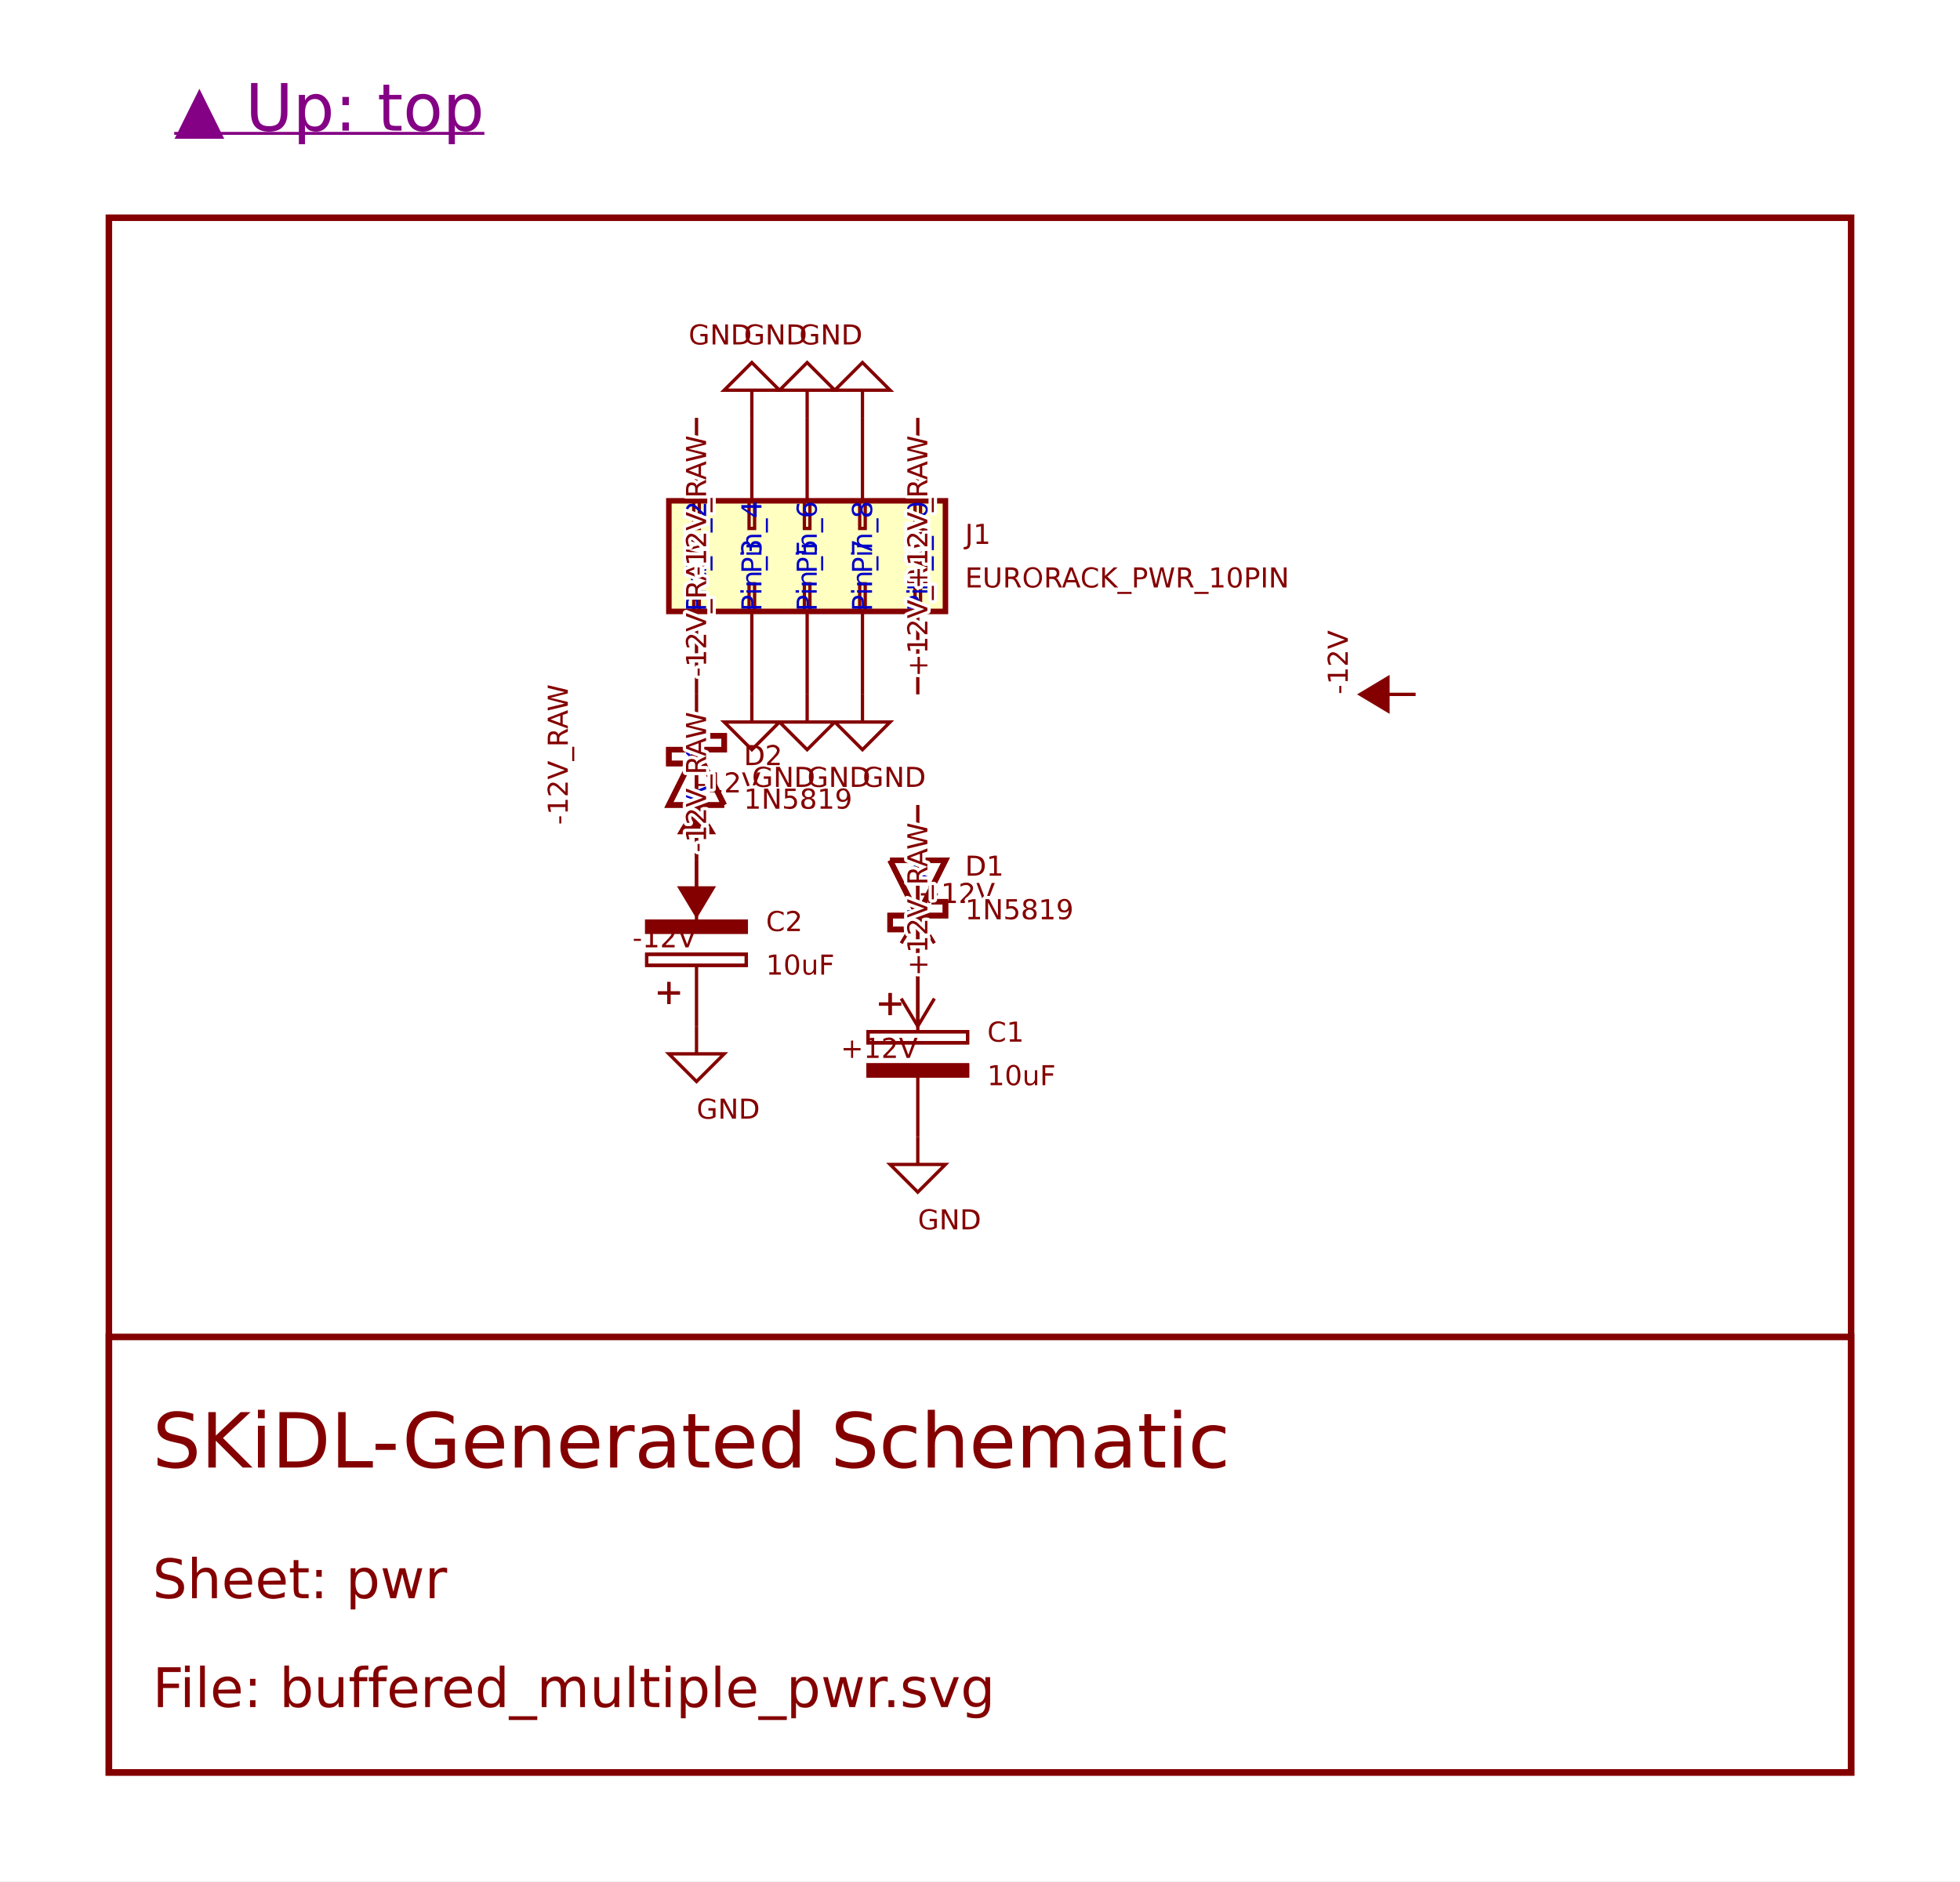
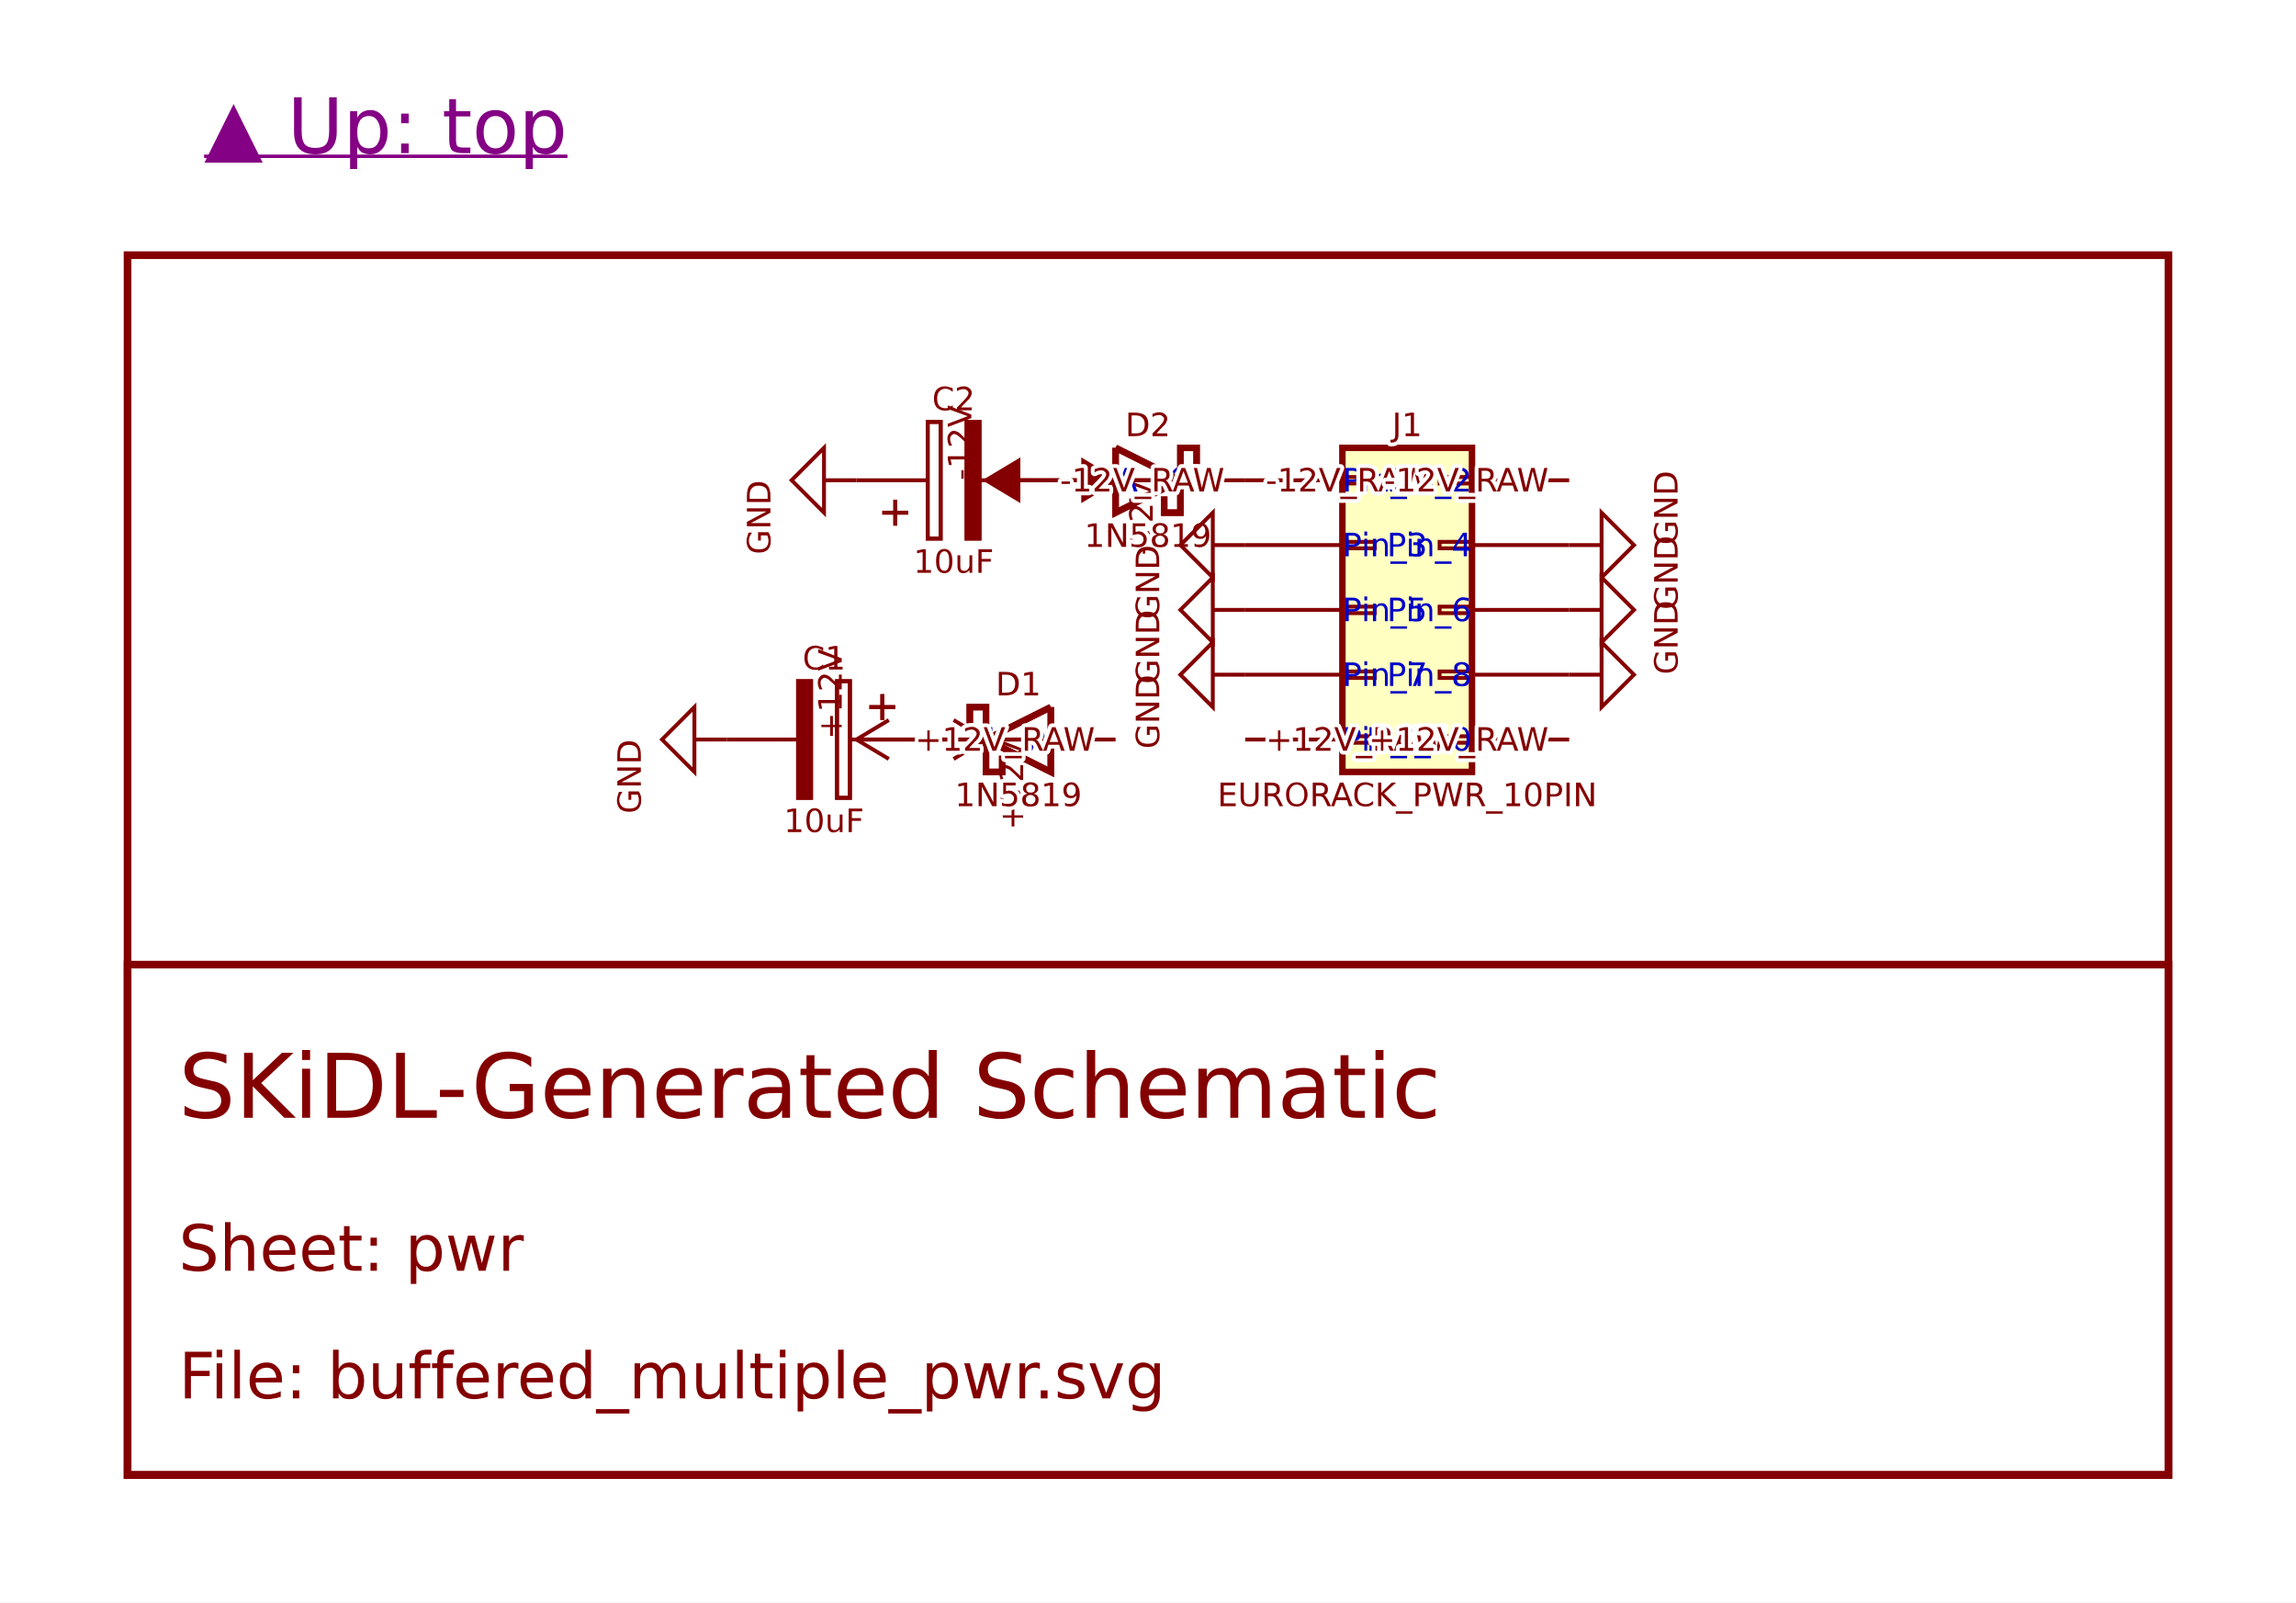
- <svg xmlns="http://www.w3.org/2000/svg" width="90.000mm" height="86.402mm" viewBox="0 0 90.000 86.402">
+ <svg xmlns="http://www.w3.org/2000/svg" width="90.000mm" height="62.802mm" viewBox="0 0 90.000 62.802">
  <style>
  text { font-family: "DejaVu Sans", Verdana, Arial, sans-serif; }
  a { cursor: pointer; }
  g.sheet:hover rect { stroke-width: 0.6; }
</style>
-   <rect width="90.000" height="86.402" style="fill:#FFFFFF" />
+   <rect width="90.000" height="62.802" style="fill:#FFFFFF" />
  <g class="frame">
-     <rect x="5.0" y="10.000" width="80.000" height="71.402" style="stroke:#840000; stroke-width:0.3; fill:none" />
-     <rect x="5.000" y="61.402" width="80.0" height="20.0" style="stroke:#840000; stroke-width:0.3; fill:none" />
-     <text x="7.000" y="67.402" style="font-size:3.5px; fill:#840000">SKiDL-Generated Schematic</text>
-     <text x="7.000" y="73.402" style="font-size:2.5px; fill:#840000">Sheet: pwr</text>
-     <text x="7.000" y="78.402" style="font-size:2.5px; fill:#840000">File: buffered_multiple_pwr.svg</text>
+     <rect x="5.0" y="10.000" width="80.000" height="47.802" style="stroke:#840000; stroke-width:0.3; fill:none" />
+     <rect x="5.000" y="37.802" width="80.0" height="20.0" style="stroke:#840000; stroke-width:0.3; fill:none" />
+     <text x="7.000" y="43.802" style="font-size:3.5px; fill:#840000">SKiDL-Generated Schematic</text>
+     <text x="7.000" y="49.802" style="font-size:2.5px; fill:#840000">Sheet: pwr</text>
+     <text x="7.000" y="54.802" style="font-size:2.5px; fill:#840000">File: buffered_multiple_pwr.svg</text>
  </g>
  <g class="nav">
    <a href="buffered_multiple.svg" target="_top">
      <text x="8.000" y="6.0" style="font-size:3.0px; fill:#840084; text-decoration:underline">▲ Up: top</text>
    </a>
  </g>
-   <g transform="translate(-100.097 -72.249)">
+   <g transform="translate(-99.780 -81.509)">
    <g class="part" data-ref="C1">
-       <rect x="139.954" y="119.634" width="4.572" height="0.508" style="stroke:#840000; stroke-width:0.152; fill:none" />
-       <polyline points="140.462,118.364 141.478,118.364" style="stroke:#840000; stroke-width:0.152; fill:none" />
-       <polyline points="140.970,117.856 140.970,118.872" style="stroke:#840000; stroke-width:0.152; fill:none" />
-       <rect x="139.954" y="121.158" width="4.572" height="0.508" style="stroke:#840000; stroke-width:0.152; fill:#840000" />
-       <polyline points="142.240,116.840 142.240,119.634" style="stroke:#840000; stroke-width:0.152; fill:none" />
-       <polyline points="142.240,124.460 142.240,121.666" style="stroke:#840000; stroke-width:0.152; fill:none" />
-       <rect x="139.954" y="119.634" width="4.572" height="0.508" style="stroke:#840000; stroke-width:0.152; fill:none" />
-       <polyline points="140.462,118.364 141.478,118.364" style="stroke:#840000; stroke-width:0.152; fill:none" />
-       <polyline points="140.970,117.856 140.970,118.872" style="stroke:#840000; stroke-width:0.152; fill:none" />
-       <rect x="139.954" y="121.158" width="4.572" height="0.508" style="stroke:#840000; stroke-width:0.152; fill:#840000" />
-       <text class="field halo" x="145.426" y="119.650" transform="rotate(0 145.426 119.650)" dominant-baseline="central" text-anchor="start" style="font-size:1.27px; fill:#FFFFFF; stroke:#FFFFFF; stroke-width:0.3; stroke-linejoin:round">C1</text>
-       <text class="field" x="145.426" y="119.650" transform="rotate(0 145.426 119.650)" dominant-baseline="central" text-anchor="start" style="font-size:1.27px; fill:#840000">C1</text>
-       <text class="field halo" x="145.426" y="121.650" transform="rotate(0 145.426 121.650)" dominant-baseline="central" text-anchor="start" style="font-size:1.27px; fill:#FFFFFF; stroke:#FFFFFF; stroke-width:0.3; stroke-linejoin:round">10uF</text>
-       <text class="field" x="145.426" y="121.650" transform="rotate(0 145.426 121.650)" dominant-baseline="central" text-anchor="start" style="font-size:1.27px; fill:#840000">10uF</text>
+       <rect x="132.588" y="108.204" width="0.508" height="4.572" style="stroke:#840000; stroke-width:0.152; fill:none" />
+       <polyline points="134.366,108.712 134.366,109.728" style="stroke:#840000; stroke-width:0.152; fill:none" />
+       <polyline points="134.874,109.220 133.858,109.220" style="stroke:#840000; stroke-width:0.152; fill:none" />
+       <rect x="131.064" y="108.204" width="0.508" height="4.572" style="stroke:#840000; stroke-width:0.152; fill:#840000" />
+       <polyline points="135.890,110.490 133.096,110.490" style="stroke:#840000; stroke-width:0.152; fill:none" />
+       <polyline points="128.270,110.490 131.064,110.490" style="stroke:#840000; stroke-width:0.152; fill:none" />
+       <rect x="132.588" y="108.204" width="0.508" height="4.572" style="stroke:#840000; stroke-width:0.152; fill:none" />
+       <polyline points="134.366,108.712 134.366,109.728" style="stroke:#840000; stroke-width:0.152; fill:none" />
+       <polyline points="134.874,109.220 133.858,109.220" style="stroke:#840000; stroke-width:0.152; fill:none" />
+       <rect x="131.064" y="108.204" width="0.508" height="4.572" style="stroke:#840000; stroke-width:0.152; fill:#840000" />
+       <text class="field halo" x="132.080" y="107.304" transform="rotate(0 132.080 107.304)" dominant-baseline="central" text-anchor="middle" style="font-size:1.27px; fill:#FFFFFF; stroke:#FFFFFF; stroke-width:0.3; stroke-linejoin:round">C1</text>
+       <text class="field" x="132.080" y="107.304" transform="rotate(0 132.080 107.304)" dominant-baseline="central" text-anchor="middle" style="font-size:1.27px; fill:#840000">C1</text>
+       <text class="field halo" x="132.080" y="113.676" transform="rotate(0 132.080 113.676)" dominant-baseline="central" text-anchor="middle" style="font-size:1.27px; fill:#FFFFFF; stroke:#FFFFFF; stroke-width:0.3; stroke-linejoin:round">10uF</text>
+       <text class="field" x="132.080" y="113.676" transform="rotate(0 132.080 113.676)" dominant-baseline="central" text-anchor="middle" style="font-size:1.27px; fill:#840000">10uF</text>
    </g>
    <g class="power" data-net="+12V">
-       <text class="field" x="142.240" y="113.284" transform="rotate(0 142.240 113.284)" style="font-size:1.270px; fill:#840000" dominant-baseline="central" text-anchor="start">+12V</text>
-       <polyline points="141.478,115.570 142.240,114.300" style="stroke:#840000; stroke-width:0.152; fill:none" />
-       <polyline points="142.240,114.300 143.002,115.570" style="stroke:#840000; stroke-width:0.152; fill:none" />
-       <polyline points="142.240,116.840 142.240,114.300" style="stroke:#840000; stroke-width:0.152; fill:none" />
-       <polyline points="142.240,116.840 142.240,116.840" style="stroke:#840000; stroke-width:0.152; fill:none" />
+       <text class="field" x="139.446" y="110.490" transform="rotate(-90 139.446 110.490)" style="font-size:1.270px; fill:#840000" dominant-baseline="central" text-anchor="end">+12V</text>
+       <polyline points="137.160,109.728 138.430,110.490" style="stroke:#840000; stroke-width:0.152; fill:none" />
+       <polyline points="138.430,110.490 137.160,111.252" style="stroke:#840000; stroke-width:0.152; fill:none" />
+       <polyline points="135.890,110.490 138.430,110.490" style="stroke:#840000; stroke-width:0.152; fill:none" />
+       <polyline points="135.890,110.490 135.890,110.490" style="stroke:#840000; stroke-width:0.152; fill:none" />
    </g>
    <g class="power" data-net="GND">
-       <text class="field" x="142.240" y="128.270" transform="rotate(0 142.240 128.270)" style="font-size:1.270px; fill:#840000" dominant-baseline="central" text-anchor="start">GND</text>
-       <polyline points="142.240,124.460 142.240,125.730 143.510,125.730 142.240,127.000 140.970,125.730 142.240,125.730" style="stroke:#840000; stroke-width:0.152; fill:none" />
-       <polyline points="142.240,124.460 142.240,124.460" style="stroke:#840000; stroke-width:0.152; fill:none" />
+       <text class="field" x="124.460" y="110.490" transform="rotate(-90 124.460 110.490)" style="font-size:1.270px; fill:#840000" dominant-baseline="central" text-anchor="end">GND</text>
+       <polyline points="128.270,110.490 127.000,110.490 127.000,111.760 125.730,110.490 127.000,109.220 127.000,110.490" style="stroke:#840000; stroke-width:0.152; fill:none" />
+       <polyline points="128.270,110.490 128.270,110.490" style="stroke:#840000; stroke-width:0.152; fill:none" />
    </g>
    <g class="part" data-ref="C2">
-       <rect x="129.794" y="116.078" width="4.572" height="0.508" style="stroke:#840000; stroke-width:0.152; fill:none" />
-       <polyline points="130.302,117.856 131.318,117.856" style="stroke:#840000; stroke-width:0.152; fill:none" />
-       <polyline points="130.810,118.364 130.810,117.348" style="stroke:#840000; stroke-width:0.152; fill:none" />
-       <rect x="129.794" y="114.554" width="4.572" height="0.508" style="stroke:#840000; stroke-width:0.152; fill:#840000" />
-       <polyline points="132.080,119.380 132.080,116.586" style="stroke:#840000; stroke-width:0.152; fill:none" />
-       <polyline points="132.080,111.760 132.080,114.554" style="stroke:#840000; stroke-width:0.152; fill:none" />
-       <rect x="129.794" y="116.078" width="4.572" height="0.508" style="stroke:#840000; stroke-width:0.152; fill:none" />
-       <polyline points="130.302,117.856 131.318,117.856" style="stroke:#840000; stroke-width:0.152; fill:none" />
-       <polyline points="130.810,118.364 130.810,117.348" style="stroke:#840000; stroke-width:0.152; fill:none" />
-       <rect x="129.794" y="114.554" width="4.572" height="0.508" style="stroke:#840000; stroke-width:0.152; fill:#840000" />
-       <text class="field halo" x="135.266" y="114.570" transform="rotate(0 135.266 114.570)" dominant-baseline="central" text-anchor="start" style="font-size:1.27px; fill:#FFFFFF; stroke:#FFFFFF; stroke-width:0.3; stroke-linejoin:round">C2</text>
-       <text class="field" x="135.266" y="114.570" transform="rotate(0 135.266 114.570)" dominant-baseline="central" text-anchor="start" style="font-size:1.27px; fill:#840000">C2</text>
-       <text class="field halo" x="135.266" y="116.570" transform="rotate(0 135.266 116.570)" dominant-baseline="central" text-anchor="start" style="font-size:1.27px; fill:#FFFFFF; stroke:#FFFFFF; stroke-width:0.3; stroke-linejoin:round">10uF</text>
-       <text class="field" x="135.266" y="116.570" transform="rotate(0 135.266 116.570)" dominant-baseline="central" text-anchor="start" style="font-size:1.27px; fill:#840000">10uF</text>
+       <rect x="136.144" y="98.044" width="0.508" height="4.572" style="stroke:#840000; stroke-width:0.152; fill:none" />
+       <polyline points="134.874,102.108 134.874,101.092" style="stroke:#840000; stroke-width:0.152; fill:none" />
+       <polyline points="134.366,101.600 135.382,101.600" style="stroke:#840000; stroke-width:0.152; fill:none" />
+       <rect x="137.668" y="98.044" width="0.508" height="4.572" style="stroke:#840000; stroke-width:0.152; fill:#840000" />
+       <polyline points="133.350,100.330 136.144,100.330" style="stroke:#840000; stroke-width:0.152; fill:none" />
+       <polyline points="140.970,100.330 138.176,100.330" style="stroke:#840000; stroke-width:0.152; fill:none" />
+       <rect x="136.144" y="98.044" width="0.508" height="4.572" style="stroke:#840000; stroke-width:0.152; fill:none" />
+       <polyline points="134.874,102.108 134.874,101.092" style="stroke:#840000; stroke-width:0.152; fill:none" />
+       <polyline points="134.366,101.600 135.382,101.600" style="stroke:#840000; stroke-width:0.152; fill:none" />
+       <rect x="137.668" y="98.044" width="0.508" height="4.572" style="stroke:#840000; stroke-width:0.152; fill:#840000" />
+       <text class="field halo" x="137.160" y="97.144" transform="rotate(0 137.160 97.144)" dominant-baseline="central" text-anchor="middle" style="font-size:1.27px; fill:#FFFFFF; stroke:#FFFFFF; stroke-width:0.3; stroke-linejoin:round">C2</text>
+       <text class="field" x="137.160" y="97.144" transform="rotate(0 137.160 97.144)" dominant-baseline="central" text-anchor="middle" style="font-size:1.27px; fill:#840000">C2</text>
+       <text class="field halo" x="137.160" y="103.516" transform="rotate(0 137.160 103.516)" dominant-baseline="central" text-anchor="middle" style="font-size:1.27px; fill:#FFFFFF; stroke:#FFFFFF; stroke-width:0.3; stroke-linejoin:round">10uF</text>
+       <text class="field" x="137.160" y="103.516" transform="rotate(0 137.160 103.516)" dominant-baseline="central" text-anchor="middle" style="font-size:1.27px; fill:#840000">10uF</text>
    </g>
    <g class="power" data-net="GND">
-       <text class="field" x="132.080" y="123.190" transform="rotate(0 132.080 123.190)" style="font-size:1.270px; fill:#840000" dominant-baseline="central" text-anchor="start">GND</text>
-       <polyline points="132.080,119.380 132.080,120.650 133.350,120.650 132.080,121.920 130.810,120.650 132.080,120.650" style="stroke:#840000; stroke-width:0.152; fill:none" />
-       <polyline points="132.080,119.380 132.080,119.380" style="stroke:#840000; stroke-width:0.152; fill:none" />
+       <text class="field" x="129.540" y="100.330" transform="rotate(-90 129.540 100.330)" style="font-size:1.270px; fill:#840000" dominant-baseline="central" text-anchor="end">GND</text>
+       <polyline points="133.350,100.330 132.080,100.330 132.080,101.600 130.810,100.330 132.080,99.060 132.080,100.330" style="stroke:#840000; stroke-width:0.152; fill:none" />
+       <polyline points="133.350,100.330 133.350,100.330" style="stroke:#840000; stroke-width:0.152; fill:none" />
    </g>
    <g class="power" data-net="-12V">
-       <text class="field" x="132.080" y="108.204" transform="rotate(0 132.080 108.204)" style="font-size:1.270px; fill:#840000" dominant-baseline="central" text-anchor="start">-12V</text>
-       <polyline points="132.080,111.760 132.080,111.760" style="stroke:#840000; stroke-width:0.152; fill:none" />
-       <polyline points="132.080,111.760 132.080,110.490 132.842,110.490 132.080,109.220 131.318,110.490 132.080,110.490" style="stroke:#840000; stroke-width:0.152; fill:#840000" />
+       <text class="field" x="144.526" y="100.330" transform="rotate(-90 144.526 100.330)" style="font-size:1.270px; fill:#840000" dominant-baseline="central" text-anchor="end">-12V</text>
+       <polyline points="140.970,100.330 140.970,100.330" style="stroke:#840000; stroke-width:0.152; fill:none" />
+       <polyline points="140.970,100.330 142.240,100.330 142.240,101.092 143.510,100.330 142.240,99.568 142.240,100.330" style="stroke:#840000; stroke-width:0.152; fill:#840000" />
    </g>
    <g class="part" data-ref="D1">
-       <polyline points="141.605,114.935 140.970,114.935 140.970,114.300 143.510,114.300 143.510,113.665 142.875,113.665" style="stroke:#840000; stroke-width:0.254; fill:none" />
-       <polyline points="140.970,111.760 143.510,111.760 142.240,114.300 140.970,111.760" style="stroke:#840000; stroke-width:0.254; fill:none" />
-       <polyline points="142.240,111.760 142.240,114.300" style="stroke:#840000; stroke-width:0.152; fill:none" />
-       <polyline points="142.240,116.840 142.240,114.300" style="stroke:#840000; stroke-width:0.152; fill:none" />
-       <text class="pin_name" x="142.240" y="114.300" transform="rotate(-90 142.240 114.300)" style="font-size:1.270px; fill:#0000C8" dominant-baseline="central" text-anchor="start">K</text>
-       <polyline points="142.240,109.220 142.240,111.760" style="stroke:#840000; stroke-width:0.152; fill:none" />
-       <text class="pin_name" x="142.240" y="111.760" transform="rotate(-90 142.240 111.760)" style="font-size:1.270px; fill:#0000C8" dominant-baseline="central" text-anchor="end">A</text>
-       <polyline points="141.605,114.935 140.970,114.935 140.970,114.300 143.510,114.300 143.510,113.665 142.875,113.665" style="stroke:#840000; stroke-width:0.254; fill:none" />
-       <polyline points="140.970,111.760 143.510,111.760 142.240,114.300 140.970,111.760" style="stroke:#840000; stroke-width:0.254; fill:none" />
-       <polyline points="142.240,111.760 142.240,114.300" style="stroke:#840000; stroke-width:0.152; fill:none" />
-       <text class="field halo" x="144.410" y="112.030" transform="rotate(0 144.410 112.030)" dominant-baseline="central" text-anchor="start" style="font-size:1.27px; fill:#FFFFFF; stroke:#FFFFFF; stroke-width:0.3; stroke-linejoin:round">D1</text>
-       <text class="field" x="144.410" y="112.030" transform="rotate(0 144.410 112.030)" dominant-baseline="central" text-anchor="start" style="font-size:1.27px; fill:#840000">D1</text>
-       <text class="field halo" x="144.410" y="114.030" transform="rotate(0 144.410 114.030)" dominant-baseline="central" text-anchor="start" style="font-size:1.27px; fill:#FFFFFF; stroke:#FFFFFF; stroke-width:0.3; stroke-linejoin:round">1N5819</text>
-       <text class="field" x="144.410" y="114.030" transform="rotate(0 144.410 114.030)" dominant-baseline="central" text-anchor="start" style="font-size:1.27px; fill:#840000">1N5819</text>
+       <polyline points="137.795,109.855 137.795,109.220 138.430,109.220 138.430,111.760 139.065,111.760 139.065,111.125" style="stroke:#840000; stroke-width:0.254; fill:none" />
+       <polyline points="140.970,109.220 140.970,111.760 138.430,110.490 140.970,109.220" style="stroke:#840000; stroke-width:0.254; fill:none" />
+       <polyline points="140.970,110.490 138.430,110.490" style="stroke:#840000; stroke-width:0.152; fill:none" />
+       <polyline points="135.890,110.490 138.430,110.490" style="stroke:#840000; stroke-width:0.152; fill:none" />
+       <text class="pin_name" x="138.430" y="110.490" transform="rotate(0 138.430 110.490)" style="font-size:1.270px; fill:#0000C8" dominant-baseline="central" text-anchor="start">K</text>
+       <polyline points="143.510,110.490 140.970,110.490" style="stroke:#840000; stroke-width:0.152; fill:none" />
+       <text class="pin_name" x="140.970" y="110.490" transform="rotate(0 140.970 110.490)" style="font-size:1.270px; fill:#0000C8" dominant-baseline="central" text-anchor="end">A</text>
+       <polyline points="137.795,109.855 137.795,109.220 138.430,109.220 138.430,111.760 139.065,111.760 139.065,111.125" style="stroke:#840000; stroke-width:0.254; fill:none" />
+       <polyline points="140.970,109.220 140.970,111.760 138.430,110.490 140.970,109.220" style="stroke:#840000; stroke-width:0.254; fill:none" />
+       <polyline points="140.970,110.490 138.430,110.490" style="stroke:#840000; stroke-width:0.152; fill:none" />
+       <text class="field halo" x="139.700" y="108.320" transform="rotate(0 139.700 108.320)" dominant-baseline="central" text-anchor="middle" style="font-size:1.27px; fill:#FFFFFF; stroke:#FFFFFF; stroke-width:0.3; stroke-linejoin:round">D1</text>
+       <text class="field" x="139.700" y="108.320" transform="rotate(0 139.700 108.320)" dominant-baseline="central" text-anchor="middle" style="font-size:1.27px; fill:#840000">D1</text>
+       <text class="field halo" x="139.700" y="112.660" transform="rotate(0 139.700 112.660)" dominant-baseline="central" text-anchor="middle" style="font-size:1.27px; fill:#FFFFFF; stroke:#FFFFFF; stroke-width:0.3; stroke-linejoin:round">1N5819</text>
+       <text class="field" x="139.700" y="112.660" transform="rotate(0 139.700 112.660)" dominant-baseline="central" text-anchor="middle" style="font-size:1.27px; fill:#840000">1N5819</text>
    </g>
    <g class="power" data-net="+12V">
-       <text class="field" x="142.240" y="120.396" transform="rotate(0 142.240 120.396)" style="font-size:1.270px; fill:#840000" dominant-baseline="central" text-anchor="end">+12V</text>
-       <polyline points="143.002,118.110 142.240,119.380" style="stroke:#840000; stroke-width:0.152; fill:none" />
-       <polyline points="142.240,119.380 141.478,118.110" style="stroke:#840000; stroke-width:0.152; fill:none" />
-       <polyline points="142.240,116.840 142.240,119.380" style="stroke:#840000; stroke-width:0.152; fill:none" />
-       <polyline points="142.240,116.840 142.240,116.840" style="stroke:#840000; stroke-width:0.152; fill:none" />
+       <text class="field" x="132.334" y="110.490" transform="rotate(-90 132.334 110.490)" style="font-size:1.270px; fill:#840000" dominant-baseline="central" text-anchor="start">+12V</text>
+       <polyline points="134.620,111.252 133.350,110.490" style="stroke:#840000; stroke-width:0.152; fill:none" />
+       <polyline points="133.350,110.490 134.620,109.728" style="stroke:#840000; stroke-width:0.152; fill:none" />
+       <polyline points="135.890,110.490 133.350,110.490" style="stroke:#840000; stroke-width:0.152; fill:none" />
+       <polyline points="135.890,110.490 135.890,110.490" style="stroke:#840000; stroke-width:0.152; fill:none" />
    </g>
-     <text class="net_label halo" x="142.240" y="110.020" transform="rotate(-90 142.240 110.020)" dominant-baseline="central" text-anchor="end" style="font-size:1.27px; fill:#FFFFFF; stroke:#FFFFFF; stroke-width:0.3; stroke-linejoin:round">+12V_RAW</text>
-     <text class="net_label" x="142.240" y="110.020" transform="rotate(-90 142.240 110.020)" dominant-baseline="central" text-anchor="end" style="font-size:1.27px; fill:#840000">+12V_RAW</text>
+     <text class="net_label halo" x="142.710" y="110.490" transform="rotate(0 142.710 110.490)" dominant-baseline="central" text-anchor="end" style="font-size:1.27px; fill:#FFFFFF; stroke:#FFFFFF; stroke-width:0.3; stroke-linejoin:round">+12V_RAW</text>
+     <text class="net_label" x="142.710" y="110.490" transform="rotate(0 142.710 110.490)" dominant-baseline="central" text-anchor="end" style="font-size:1.27px; fill:#840000">+12V_RAW</text>
    <g class="part" data-ref="D2">
-       <polyline points="132.715,106.045 133.350,106.045 133.350,106.680 130.810,106.680 130.810,107.315 131.445,107.315" style="stroke:#840000; stroke-width:0.254; fill:none" />
-       <polyline points="133.350,109.220 130.810,109.220 132.080,106.680 133.350,109.220" style="stroke:#840000; stroke-width:0.254; fill:none" />
-       <polyline points="132.080,109.220 132.080,106.680" style="stroke:#840000; stroke-width:0.152; fill:none" />
-       <polyline points="132.080,104.140 132.080,106.680" style="stroke:#840000; stroke-width:0.152; fill:none" />
-       <text class="pin_name" x="132.080" y="106.680" transform="rotate(-90 132.080 106.680)" style="font-size:1.270px; fill:#0000C8" dominant-baseline="central" text-anchor="end">K</text>
-       <polyline points="132.080,111.760 132.080,109.220" style="stroke:#840000; stroke-width:0.152; fill:none" />
-       <text class="pin_name" x="132.080" y="109.220" transform="rotate(-90 132.080 109.220)" style="font-size:1.270px; fill:#0000C8" dominant-baseline="central" text-anchor="start">A</text>
-       <polyline points="132.715,106.045 133.350,106.045 133.350,106.680 130.810,106.680 130.810,107.315 131.445,107.315" style="stroke:#840000; stroke-width:0.254; fill:none" />
-       <polyline points="133.350,109.220 130.810,109.220 132.080,106.680 133.350,109.220" style="stroke:#840000; stroke-width:0.254; fill:none" />
-       <polyline points="132.080,109.220 132.080,106.680" style="stroke:#840000; stroke-width:0.152; fill:none" />
-       <text class="field halo" x="134.250" y="106.950" transform="rotate(0 134.250 106.950)" dominant-baseline="central" text-anchor="start" style="font-size:1.27px; fill:#FFFFFF; stroke:#FFFFFF; stroke-width:0.3; stroke-linejoin:round">D2</text>
-       <text class="field" x="134.250" y="106.950" transform="rotate(0 134.250 106.950)" dominant-baseline="central" text-anchor="start" style="font-size:1.27px; fill:#840000">D2</text>
-       <text class="field halo" x="134.250" y="108.950" transform="rotate(0 134.250 108.950)" dominant-baseline="central" text-anchor="start" style="font-size:1.27px; fill:#FFFFFF; stroke:#FFFFFF; stroke-width:0.3; stroke-linejoin:round">1N5819</text>
-       <text class="field" x="134.250" y="108.950" transform="rotate(0 134.250 108.950)" dominant-baseline="central" text-anchor="start" style="font-size:1.27px; fill:#840000">1N5819</text>
+       <polyline points="146.685,99.695 146.685,99.060 146.050,99.060 146.050,101.600 145.415,101.600 145.415,100.965" style="stroke:#840000; stroke-width:0.254; fill:none" />
+       <polyline points="143.510,99.060 143.510,101.600 146.050,100.330 143.510,99.060" style="stroke:#840000; stroke-width:0.254; fill:none" />
+       <polyline points="143.510,100.330 146.050,100.330" style="stroke:#840000; stroke-width:0.152; fill:none" />
+       <polyline points="148.590,100.330 146.050,100.330" style="stroke:#840000; stroke-width:0.152; fill:none" />
+       <text class="pin_name" x="146.050" y="100.330" transform="rotate(0 146.050 100.330)" style="font-size:1.270px; fill:#0000C8" dominant-baseline="central" text-anchor="end">K</text>
+       <polyline points="140.970,100.330 143.510,100.330" style="stroke:#840000; stroke-width:0.152; fill:none" />
+       <text class="pin_name" x="143.510" y="100.330" transform="rotate(0 143.510 100.330)" style="font-size:1.270px; fill:#0000C8" dominant-baseline="central" text-anchor="start">A</text>
+       <polyline points="146.685,99.695 146.685,99.060 146.050,99.060 146.050,101.600 145.415,101.600 145.415,100.965" style="stroke:#840000; stroke-width:0.254; fill:none" />
+       <polyline points="143.510,99.060 143.510,101.600 146.050,100.330 143.510,99.060" style="stroke:#840000; stroke-width:0.254; fill:none" />
+       <polyline points="143.510,100.330 146.050,100.330" style="stroke:#840000; stroke-width:0.152; fill:none" />
+       <text class="field halo" x="144.780" y="98.160" transform="rotate(0 144.780 98.160)" dominant-baseline="central" text-anchor="middle" style="font-size:1.27px; fill:#FFFFFF; stroke:#FFFFFF; stroke-width:0.3; stroke-linejoin:round">D2</text>
+       <text class="field" x="144.780" y="98.160" transform="rotate(0 144.780 98.160)" dominant-baseline="central" text-anchor="middle" style="font-size:1.27px; fill:#840000">D2</text>
+       <text class="field halo" x="144.780" y="102.500" transform="rotate(0 144.780 102.500)" dominant-baseline="central" text-anchor="middle" style="font-size:1.27px; fill:#FFFFFF; stroke:#FFFFFF; stroke-width:0.3; stroke-linejoin:round">1N5819</text>
+       <text class="field" x="144.780" y="102.500" transform="rotate(0 144.780 102.500)" dominant-baseline="central" text-anchor="middle" style="font-size:1.27px; fill:#840000">1N5819</text>
    </g>
-     <text class="net_label halo" x="132.080" y="104.940" transform="rotate(-90 132.080 104.940)" dominant-baseline="central" text-anchor="end" style="font-size:1.27px; fill:#FFFFFF; stroke:#FFFFFF; stroke-width:0.3; stroke-linejoin:round">-12V_RAW</text>
-     <text class="net_label" x="132.080" y="104.940" transform="rotate(-90 132.080 104.940)" dominant-baseline="central" text-anchor="end" style="font-size:1.27px; fill:#840000">-12V_RAW</text>
+     <text class="net_label halo" x="147.790" y="100.330" transform="rotate(0 147.790 100.330)" dominant-baseline="central" text-anchor="end" style="font-size:1.27px; fill:#FFFFFF; stroke:#FFFFFF; stroke-width:0.3; stroke-linejoin:round">-12V_RAW</text>
+     <text class="net_label" x="147.790" y="100.330" transform="rotate(0 147.790 100.330)" dominant-baseline="central" text-anchor="end" style="font-size:1.27px; fill:#840000">-12V_RAW</text>
    <g class="power" data-net="-12V">
-       <text class="field" x="132.080" y="115.316" transform="rotate(0 132.080 115.316)" style="font-size:1.270px; fill:#840000" dominant-baseline="central" text-anchor="end">-12V</text>
-       <polyline points="132.080,111.760 132.080,111.760" style="stroke:#840000; stroke-width:0.152; fill:none" />
-       <polyline points="132.080,111.760 132.080,113.030 131.318,113.030 132.080,114.300 132.842,113.030 132.080,113.030" style="stroke:#840000; stroke-width:0.152; fill:#840000" />
+       <text class="field" x="137.414" y="100.330" transform="rotate(-90 137.414 100.330)" style="font-size:1.270px; fill:#840000" dominant-baseline="central" text-anchor="start">-12V</text>
+       <polyline points="140.970,100.330 140.970,100.330" style="stroke:#840000; stroke-width:0.152; fill:none" />
+       <polyline points="140.970,100.330 139.700,100.330 139.700,99.568 138.430,100.330 139.700,101.092 139.700,100.330" style="stroke:#840000; stroke-width:0.152; fill:#840000" />
    </g>
    <g class="part" data-ref="J1">
-       <rect x="130.810" y="95.250" width="12.700" height="5.080" style="stroke:#840000; stroke-width:0.254; fill:#FFFFC2" />
-       <rect x="131.953" y="99.060" width="0.254" height="1.270" style="stroke:#840000; stroke-width:0.152; fill:none" />
-       <rect x="134.493" y="99.060" width="0.254" height="1.270" style="stroke:#840000; stroke-width:0.152; fill:none" />
-       <rect x="137.033" y="99.060" width="0.254" height="1.270" style="stroke:#840000; stroke-width:0.152; fill:none" />
-       <rect x="139.573" y="99.060" width="0.254" height="1.270" style="stroke:#840000; stroke-width:0.152; fill:none" />
-       <rect x="142.113" y="99.060" width="0.254" height="1.270" style="stroke:#840000; stroke-width:0.152; fill:none" />
-       <rect x="131.953" y="95.250" width="0.254" height="1.270" style="stroke:#840000; stroke-width:0.152; fill:none" />
-       <rect x="134.493" y="95.250" width="0.254" height="1.270" style="stroke:#840000; stroke-width:0.152; fill:none" />
-       <rect x="137.033" y="95.250" width="0.254" height="1.270" style="stroke:#840000; stroke-width:0.152; fill:none" />
-       <rect x="139.573" y="95.250" width="0.254" height="1.270" style="stroke:#840000; stroke-width:0.152; fill:none" />
-       <rect x="142.113" y="95.250" width="0.254" height="1.270" style="stroke:#840000; stroke-width:0.152; fill:none" />
-       <polyline points="132.080,104.140 132.080,100.330" style="stroke:#840000; stroke-width:0.152; fill:none" />
-       <text class="pin_name" x="132.080" y="100.330" transform="rotate(-90 132.080 100.330)" style="font-size:1.270px; fill:#0000C8" dominant-baseline="central" text-anchor="start">Pin_1</text>
-       <polyline points="132.080,91.440 132.080,95.250" style="stroke:#840000; stroke-width:0.152; fill:none" />
-       <text class="pin_name" x="132.080" y="95.250" transform="rotate(-90 132.080 95.250)" style="font-size:1.270px; fill:#0000C8" dominant-baseline="central" text-anchor="end">Pin_2</text>
-       <polyline points="134.620,104.140 134.620,100.330" style="stroke:#840000; stroke-width:0.152; fill:none" />
-       <text class="pin_name" x="134.620" y="100.330" transform="rotate(-90 134.620 100.330)" style="font-size:1.270px; fill:#0000C8" dominant-baseline="central" text-anchor="start">Pin_3</text>
-       <polyline points="134.620,91.440 134.620,95.250" style="stroke:#840000; stroke-width:0.152; fill:none" />
-       <text class="pin_name" x="134.620" y="95.250" transform="rotate(-90 134.620 95.250)" style="font-size:1.270px; fill:#0000C8" dominant-baseline="central" text-anchor="end">Pin_4</text>
-       <polyline points="137.160,104.140 137.160,100.330" style="stroke:#840000; stroke-width:0.152; fill:none" />
-       <text class="pin_name" x="137.160" y="100.330" transform="rotate(-90 137.160 100.330)" style="font-size:1.270px; fill:#0000C8" dominant-baseline="central" text-anchor="start">Pin_5</text>
-       <polyline points="137.160,91.440 137.160,95.250" style="stroke:#840000; stroke-width:0.152; fill:none" />
-       <text class="pin_name" x="137.160" y="95.250" transform="rotate(-90 137.160 95.250)" style="font-size:1.270px; fill:#0000C8" dominant-baseline="central" text-anchor="end">Pin_6</text>
-       <polyline points="139.700,104.140 139.700,100.330" style="stroke:#840000; stroke-width:0.152; fill:none" />
-       <text class="pin_name" x="139.700" y="100.330" transform="rotate(-90 139.700 100.330)" style="font-size:1.270px; fill:#0000C8" dominant-baseline="central" text-anchor="start">Pin_7</text>
-       <polyline points="139.700,91.440 139.700,95.250" style="stroke:#840000; stroke-width:0.152; fill:none" />
-       <text class="pin_name" x="139.700" y="95.250" transform="rotate(-90 139.700 95.250)" style="font-size:1.270px; fill:#0000C8" dominant-baseline="central" text-anchor="end">Pin_8</text>
-       <polyline points="142.240,104.140 142.240,100.330" style="stroke:#840000; stroke-width:0.152; fill:none" />
-       <text class="pin_name" x="142.240" y="100.330" transform="rotate(-90 142.240 100.330)" style="font-size:1.270px; fill:#0000C8" dominant-baseline="central" text-anchor="start">Pin_9</text>
-       <polyline points="142.240,91.440 142.240,95.250" style="stroke:#840000; stroke-width:0.152; fill:none" />
-       <text class="pin_name" x="142.240" y="95.250" transform="rotate(-90 142.240 95.250)" style="font-size:1.270px; fill:#0000C8" dominant-baseline="central" text-anchor="end">Pin_10</text>
-       <text class="field halo" x="144.410" y="96.790" transform="rotate(0 144.410 96.790)" dominant-baseline="central" text-anchor="start" style="font-size:1.27px; fill:#FFFFFF; stroke:#FFFFFF; stroke-width:0.3; stroke-linejoin:round">J1</text>
-       <text class="field" x="144.410" y="96.790" transform="rotate(0 144.410 96.790)" dominant-baseline="central" text-anchor="start" style="font-size:1.27px; fill:#840000">J1</text>
-       <text class="field halo" x="144.410" y="98.790" transform="rotate(0 144.410 98.790)" dominant-baseline="central" text-anchor="start" style="font-size:1.27px; fill:#FFFFFF; stroke:#FFFFFF; stroke-width:0.3; stroke-linejoin:round">EURORACK_PWR_10PIN</text>
-       <text class="field" x="144.410" y="98.790" transform="rotate(0 144.410 98.790)" dominant-baseline="central" text-anchor="start" style="font-size:1.27px; fill:#840000">EURORACK_PWR_10PIN</text>
+       <rect x="152.400" y="99.060" width="5.080" height="12.700" style="stroke:#840000; stroke-width:0.254; fill:#FFFFC2" />
+       <rect x="152.400" y="100.203" width="1.270" height="0.254" style="stroke:#840000; stroke-width:0.152; fill:none" />
+       <rect x="152.400" y="102.743" width="1.270" height="0.254" style="stroke:#840000; stroke-width:0.152; fill:none" />
+       <rect x="152.400" y="105.283" width="1.270" height="0.254" style="stroke:#840000; stroke-width:0.152; fill:none" />
+       <rect x="152.400" y="107.823" width="1.270" height="0.254" style="stroke:#840000; stroke-width:0.152; fill:none" />
+       <rect x="152.400" y="110.363" width="1.270" height="0.254" style="stroke:#840000; stroke-width:0.152; fill:none" />
+       <rect x="156.210" y="100.203" width="1.270" height="0.254" style="stroke:#840000; stroke-width:0.152; fill:none" />
+       <rect x="156.210" y="102.743" width="1.270" height="0.254" style="stroke:#840000; stroke-width:0.152; fill:none" />
+       <rect x="156.210" y="105.283" width="1.270" height="0.254" style="stroke:#840000; stroke-width:0.152; fill:none" />
+       <rect x="156.210" y="107.823" width="1.270" height="0.254" style="stroke:#840000; stroke-width:0.152; fill:none" />
+       <rect x="156.210" y="110.363" width="1.270" height="0.254" style="stroke:#840000; stroke-width:0.152; fill:none" />
+       <polyline points="148.590,100.330 152.400,100.330" style="stroke:#840000; stroke-width:0.152; fill:none" />
+       <text class="pin_name" x="152.400" y="100.330" transform="rotate(0 152.400 100.330)" style="font-size:1.270px; fill:#0000C8" dominant-baseline="central" text-anchor="start">Pin_1</text>
+       <polyline points="161.290,100.330 157.480,100.330" style="stroke:#840000; stroke-width:0.152; fill:none" />
+       <text class="pin_name" x="157.480" y="100.330" transform="rotate(0 157.480 100.330)" style="font-size:1.270px; fill:#0000C8" dominant-baseline="central" text-anchor="end">Pin_2</text>
+       <polyline points="148.590,102.870 152.400,102.870" style="stroke:#840000; stroke-width:0.152; fill:none" />
+       <text class="pin_name" x="152.400" y="102.870" transform="rotate(0 152.400 102.870)" style="font-size:1.270px; fill:#0000C8" dominant-baseline="central" text-anchor="start">Pin_3</text>
+       <polyline points="161.290,102.870 157.480,102.870" style="stroke:#840000; stroke-width:0.152; fill:none" />
+       <text class="pin_name" x="157.480" y="102.870" transform="rotate(0 157.480 102.870)" style="font-size:1.270px; fill:#0000C8" dominant-baseline="central" text-anchor="end">Pin_4</text>
+       <polyline points="148.590,105.410 152.400,105.410" style="stroke:#840000; stroke-width:0.152; fill:none" />
+       <text class="pin_name" x="152.400" y="105.410" transform="rotate(0 152.400 105.410)" style="font-size:1.270px; fill:#0000C8" dominant-baseline="central" text-anchor="start">Pin_5</text>
+       <polyline points="161.290,105.410 157.480,105.410" style="stroke:#840000; stroke-width:0.152; fill:none" />
+       <text class="pin_name" x="157.480" y="105.410" transform="rotate(0 157.480 105.410)" style="font-size:1.270px; fill:#0000C8" dominant-baseline="central" text-anchor="end">Pin_6</text>
+       <polyline points="148.590,107.950 152.400,107.950" style="stroke:#840000; stroke-width:0.152; fill:none" />
+       <text class="pin_name" x="152.400" y="107.950" transform="rotate(0 152.400 107.950)" style="font-size:1.270px; fill:#0000C8" dominant-baseline="central" text-anchor="start">Pin_7</text>
+       <polyline points="161.290,107.950 157.480,107.950" style="stroke:#840000; stroke-width:0.152; fill:none" />
+       <text class="pin_name" x="157.480" y="107.950" transform="rotate(0 157.480 107.950)" style="font-size:1.270px; fill:#0000C8" dominant-baseline="central" text-anchor="end">Pin_8</text>
+       <polyline points="148.590,110.490 152.400,110.490" style="stroke:#840000; stroke-width:0.152; fill:none" />
+       <text class="pin_name" x="152.400" y="110.490" transform="rotate(0 152.400 110.490)" style="font-size:1.270px; fill:#0000C8" dominant-baseline="central" text-anchor="start">Pin_9</text>
+       <polyline points="161.290,110.490 157.480,110.490" style="stroke:#840000; stroke-width:0.152; fill:none" />
+       <text class="pin_name" x="157.480" y="110.490" transform="rotate(0 157.480 110.490)" style="font-size:1.270px; fill:#0000C8" dominant-baseline="central" text-anchor="end">Pin_10</text>
+       <text class="field halo" x="154.940" y="98.160" transform="rotate(0 154.940 98.160)" dominant-baseline="central" text-anchor="middle" style="font-size:1.27px; fill:#FFFFFF; stroke:#FFFFFF; stroke-width:0.3; stroke-linejoin:round">J1</text>
+       <text class="field" x="154.940" y="98.160" transform="rotate(0 154.940 98.160)" dominant-baseline="central" text-anchor="middle" style="font-size:1.27px; fill:#840000">J1</text>
+       <text class="field halo" x="154.940" y="112.660" transform="rotate(0 154.940 112.660)" dominant-baseline="central" text-anchor="middle" style="font-size:1.27px; fill:#FFFFFF; stroke:#FFFFFF; stroke-width:0.3; stroke-linejoin:round">EURORACK_PWR_10PIN</text>
+       <text class="field" x="154.940" y="112.660" transform="rotate(0 154.940 112.660)" dominant-baseline="central" text-anchor="middle" style="font-size:1.27px; fill:#840000">EURORACK_PWR_10PIN</text>
    </g>
-     <text class="net_label halo" x="132.080" y="103.340" transform="rotate(-90 132.080 103.340)" dominant-baseline="central" text-anchor="start" style="font-size:1.27px; fill:#FFFFFF; stroke:#FFFFFF; stroke-width:0.3; stroke-linejoin:round">-12V_RAW</text>
-     <text class="net_label" x="132.080" y="103.340" transform="rotate(-90 132.080 103.340)" dominant-baseline="central" text-anchor="start" style="font-size:1.27px; fill:#840000">-12V_RAW</text>
-     <text class="net_label halo" x="132.080" y="92.240" transform="rotate(-90 132.080 92.240)" dominant-baseline="central" text-anchor="end" style="font-size:1.27px; fill:#FFFFFF; stroke:#FFFFFF; stroke-width:0.3; stroke-linejoin:round">-12V_RAW</text>
-     <text class="net_label" x="132.080" y="92.240" transform="rotate(-90 132.080 92.240)" dominant-baseline="central" text-anchor="end" style="font-size:1.27px; fill:#840000">-12V_RAW</text>
+     <text class="net_label halo" x="149.390" y="100.330" transform="rotate(0 149.390 100.330)" dominant-baseline="central" text-anchor="start" style="font-size:1.27px; fill:#FFFFFF; stroke:#FFFFFF; stroke-width:0.3; stroke-linejoin:round">-12V_RAW</text>
+     <text class="net_label" x="149.390" y="100.330" transform="rotate(0 149.390 100.330)" dominant-baseline="central" text-anchor="start" style="font-size:1.27px; fill:#840000">-12V_RAW</text>
+     <text class="net_label halo" x="160.490" y="100.330" transform="rotate(0 160.490 100.330)" dominant-baseline="central" text-anchor="end" style="font-size:1.27px; fill:#FFFFFF; stroke:#FFFFFF; stroke-width:0.3; stroke-linejoin:round">-12V_RAW</text>
+     <text class="net_label" x="160.490" y="100.330" transform="rotate(0 160.490 100.330)" dominant-baseline="central" text-anchor="end" style="font-size:1.27px; fill:#840000">-12V_RAW</text>
    <g class="power" data-net="GND">
-       <text class="field" x="134.620" y="107.950" transform="rotate(0 134.620 107.950)" style="font-size:1.270px; fill:#840000" dominant-baseline="central" text-anchor="start">GND</text>
-       <polyline points="134.620,104.140 134.620,105.410 135.890,105.410 134.620,106.680 133.350,105.410 134.620,105.410" style="stroke:#840000; stroke-width:0.152; fill:none" />
-       <polyline points="134.620,104.140 134.620,104.140" style="stroke:#840000; stroke-width:0.152; fill:none" />
+       <text class="field" x="144.780" y="102.870" transform="rotate(-90 144.780 102.870)" style="font-size:1.270px; fill:#840000" dominant-baseline="central" text-anchor="end">GND</text>
+       <polyline points="148.590,102.870 147.320,102.870 147.320,104.140 146.050,102.870 147.320,101.600 147.320,102.870" style="stroke:#840000; stroke-width:0.152; fill:none" />
+       <polyline points="148.590,102.870 148.590,102.870" style="stroke:#840000; stroke-width:0.152; fill:none" />
    </g>
    <g class="power" data-net="GND">
-       <text class="field" x="134.620" y="87.630" transform="rotate(0 134.620 87.630)" style="font-size:1.270px; fill:#840000" dominant-baseline="central" text-anchor="end">GND</text>
-       <polyline points="134.620,91.440 134.620,90.170 133.350,90.170 134.620,88.900 135.890,90.170 134.620,90.170" style="stroke:#840000; stroke-width:0.152; fill:none" />
-       <polyline points="134.620,91.440 134.620,91.440" style="stroke:#840000; stroke-width:0.152; fill:none" />
+       <text class="field" x="165.100" y="102.870" transform="rotate(-90 165.100 102.870)" style="font-size:1.270px; fill:#840000" dominant-baseline="central" text-anchor="start">GND</text>
+       <polyline points="161.290,102.870 162.560,102.870 162.560,101.600 163.830,102.870 162.560,104.140 162.560,102.870" style="stroke:#840000; stroke-width:0.152; fill:none" />
+       <polyline points="161.290,102.870 161.290,102.870" style="stroke:#840000; stroke-width:0.152; fill:none" />
    </g>
    <g class="power" data-net="GND">
-       <text class="field" x="137.160" y="107.950" transform="rotate(0 137.160 107.950)" style="font-size:1.270px; fill:#840000" dominant-baseline="central" text-anchor="start">GND</text>
-       <polyline points="137.160,104.140 137.160,105.410 138.430,105.410 137.160,106.680 135.890,105.410 137.160,105.410" style="stroke:#840000; stroke-width:0.152; fill:none" />
-       <polyline points="137.160,104.140 137.160,104.140" style="stroke:#840000; stroke-width:0.152; fill:none" />
+       <text class="field" x="144.780" y="105.410" transform="rotate(-90 144.780 105.410)" style="font-size:1.270px; fill:#840000" dominant-baseline="central" text-anchor="end">GND</text>
+       <polyline points="148.590,105.410 147.320,105.410 147.320,106.680 146.050,105.410 147.320,104.140 147.320,105.410" style="stroke:#840000; stroke-width:0.152; fill:none" />
+       <polyline points="148.590,105.410 148.590,105.410" style="stroke:#840000; stroke-width:0.152; fill:none" />
    </g>
    <g class="power" data-net="GND">
-       <text class="field" x="137.160" y="87.630" transform="rotate(0 137.160 87.630)" style="font-size:1.270px; fill:#840000" dominant-baseline="central" text-anchor="end">GND</text>
-       <polyline points="137.160,91.440 137.160,90.170 135.890,90.170 137.160,88.900 138.430,90.170 137.160,90.170" style="stroke:#840000; stroke-width:0.152; fill:none" />
-       <polyline points="137.160,91.440 137.160,91.440" style="stroke:#840000; stroke-width:0.152; fill:none" />
+       <text class="field" x="165.100" y="105.410" transform="rotate(-90 165.100 105.410)" style="font-size:1.270px; fill:#840000" dominant-baseline="central" text-anchor="start">GND</text>
+       <polyline points="161.290,105.410 162.560,105.410 162.560,104.140 163.830,105.410 162.560,106.680 162.560,105.410" style="stroke:#840000; stroke-width:0.152; fill:none" />
+       <polyline points="161.290,105.410 161.290,105.410" style="stroke:#840000; stroke-width:0.152; fill:none" />
    </g>
    <g class="power" data-net="GND">
-       <text class="field" x="139.700" y="107.950" transform="rotate(0 139.700 107.950)" style="font-size:1.270px; fill:#840000" dominant-baseline="central" text-anchor="start">GND</text>
-       <polyline points="139.700,104.140 139.700,105.410 140.970,105.410 139.700,106.680 138.430,105.410 139.700,105.410" style="stroke:#840000; stroke-width:0.152; fill:none" />
-       <polyline points="139.700,104.140 139.700,104.140" style="stroke:#840000; stroke-width:0.152; fill:none" />
+       <text class="field" x="144.780" y="107.950" transform="rotate(-90 144.780 107.950)" style="font-size:1.270px; fill:#840000" dominant-baseline="central" text-anchor="end">GND</text>
+       <polyline points="148.590,107.950 147.320,107.950 147.320,109.220 146.050,107.950 147.320,106.680 147.320,107.950" style="stroke:#840000; stroke-width:0.152; fill:none" />
+       <polyline points="148.590,107.950 148.590,107.950" style="stroke:#840000; stroke-width:0.152; fill:none" />
    </g>
    <g class="power" data-net="GND">
-       <text class="field" x="139.700" y="87.630" transform="rotate(0 139.700 87.630)" style="font-size:1.270px; fill:#840000" dominant-baseline="central" text-anchor="end">GND</text>
-       <polyline points="139.700,91.440 139.700,90.170 138.430,90.170 139.700,88.900 140.970,90.170 139.700,90.170" style="stroke:#840000; stroke-width:0.152; fill:none" />
-       <polyline points="139.700,91.440 139.700,91.440" style="stroke:#840000; stroke-width:0.152; fill:none" />
+       <text class="field" x="165.100" y="107.950" transform="rotate(-90 165.100 107.950)" style="font-size:1.270px; fill:#840000" dominant-baseline="central" text-anchor="start">GND</text>
+       <polyline points="161.290,107.950 162.560,107.950 162.560,106.680 163.830,107.950 162.560,109.220 162.560,107.950" style="stroke:#840000; stroke-width:0.152; fill:none" />
+       <polyline points="161.290,107.950 161.290,107.950" style="stroke:#840000; stroke-width:0.152; fill:none" />
    </g>
-     <text class="net_label halo" x="142.240" y="103.340" transform="rotate(-90 142.240 103.340)" dominant-baseline="central" text-anchor="start" style="font-size:1.27px; fill:#FFFFFF; stroke:#FFFFFF; stroke-width:0.3; stroke-linejoin:round">+12V_RAW</text>
-     <text class="net_label" x="142.240" y="103.340" transform="rotate(-90 142.240 103.340)" dominant-baseline="central" text-anchor="start" style="font-size:1.27px; fill:#840000">+12V_RAW</text>
-     <text class="net_label halo" x="142.240" y="92.240" transform="rotate(-90 142.240 92.240)" dominant-baseline="central" text-anchor="end" style="font-size:1.27px; fill:#FFFFFF; stroke:#FFFFFF; stroke-width:0.3; stroke-linejoin:round">+12V_RAW</text>
-     <text class="net_label" x="142.240" y="92.240" transform="rotate(-90 142.240 92.240)" dominant-baseline="central" text-anchor="end" style="font-size:1.27px; fill:#840000">+12V_RAW</text>
-     <g class="power" data-net="-12V">
-       <text class="field" x="161.544" y="104.140" transform="rotate(-90 161.544 104.140)" style="font-size:1.270px; fill:#840000" dominant-baseline="central" text-anchor="start">-12V</text>
-       <polyline points="165.100,104.140 165.100,104.140" style="stroke:#840000; stroke-width:0.152; fill:none" />
-       <polyline points="165.100,104.140 163.830,104.140 163.830,103.378 162.560,104.140 163.830,104.902 163.830,104.140" style="stroke:#840000; stroke-width:0.152; fill:#840000" />
-     </g>
-     <text class="net_label halo" x="125.730" y="103.670" transform="rotate(-90 125.730 103.670)" dominant-baseline="central" text-anchor="end" style="font-size:1.27px; fill:#FFFFFF; stroke:#FFFFFF; stroke-width:0.3; stroke-linejoin:round">-12V_RAW</text>
-     <text class="net_label" x="125.730" y="103.670" transform="rotate(-90 125.730 103.670)" dominant-baseline="central" text-anchor="end" style="font-size:1.27px; fill:#840000">-12V_RAW</text>
+     <text class="net_label halo" x="149.390" y="110.490" transform="rotate(0 149.390 110.490)" dominant-baseline="central" text-anchor="start" style="font-size:1.27px; fill:#FFFFFF; stroke:#FFFFFF; stroke-width:0.3; stroke-linejoin:round">+12V_RAW</text>
+     <text class="net_label" x="149.390" y="110.490" transform="rotate(0 149.390 110.490)" dominant-baseline="central" text-anchor="start" style="font-size:1.27px; fill:#840000">+12V_RAW</text>
+     <text class="net_label halo" x="160.490" y="110.490" transform="rotate(0 160.490 110.490)" dominant-baseline="central" text-anchor="end" style="font-size:1.27px; fill:#FFFFFF; stroke:#FFFFFF; stroke-width:0.3; stroke-linejoin:round">+12V_RAW</text>
+     <text class="net_label" x="160.490" y="110.490" transform="rotate(0 160.490 110.490)" dominant-baseline="central" text-anchor="end" style="font-size:1.27px; fill:#840000">+12V_RAW</text>
  </g>
</svg>
